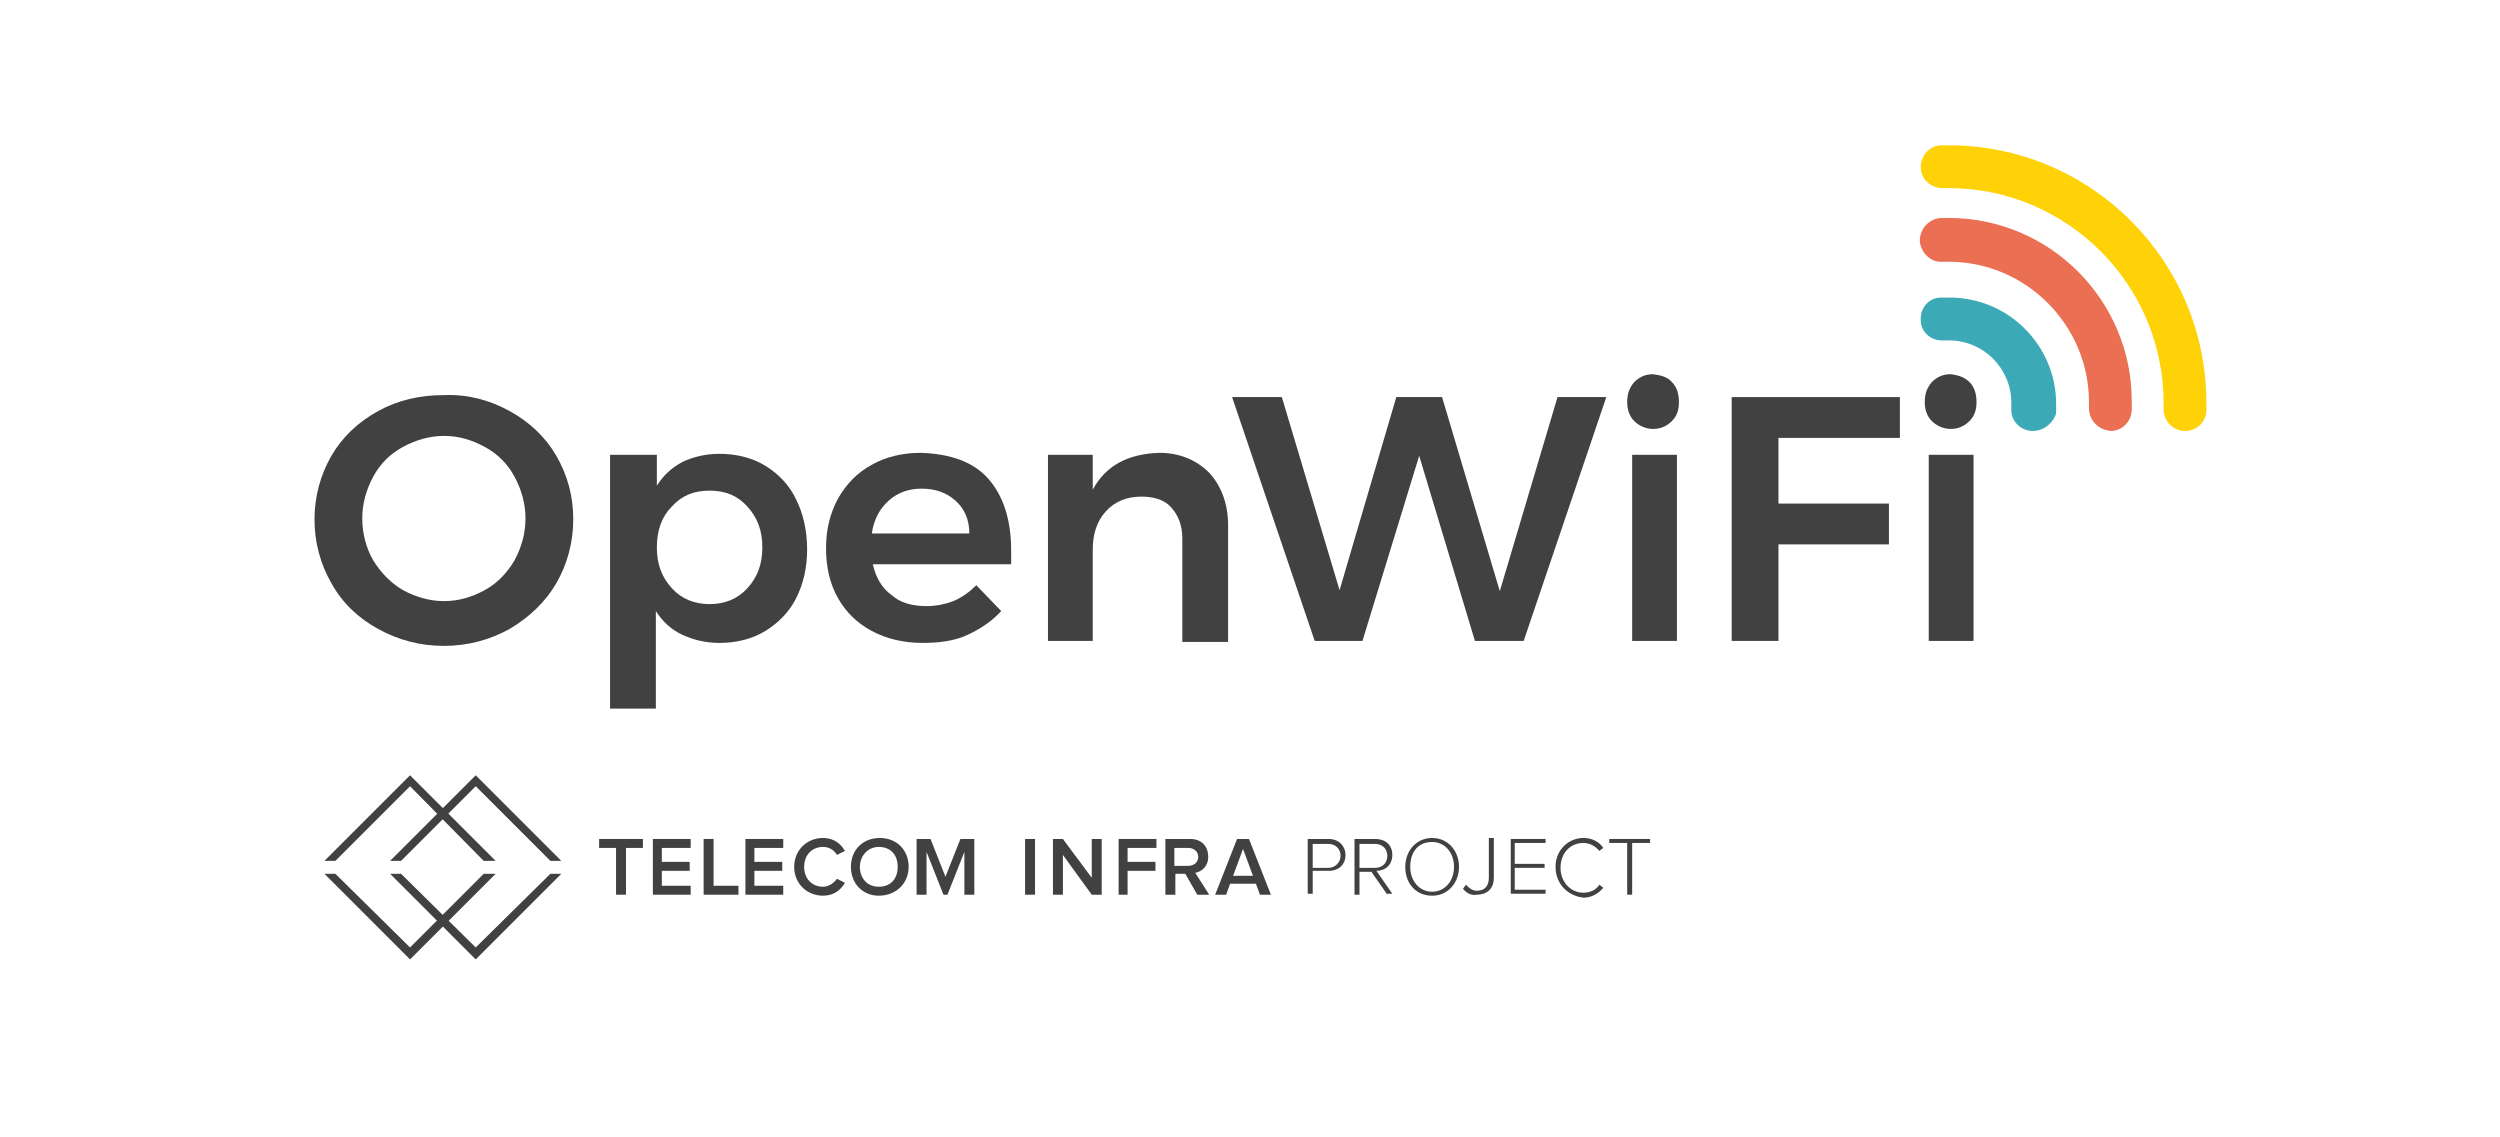
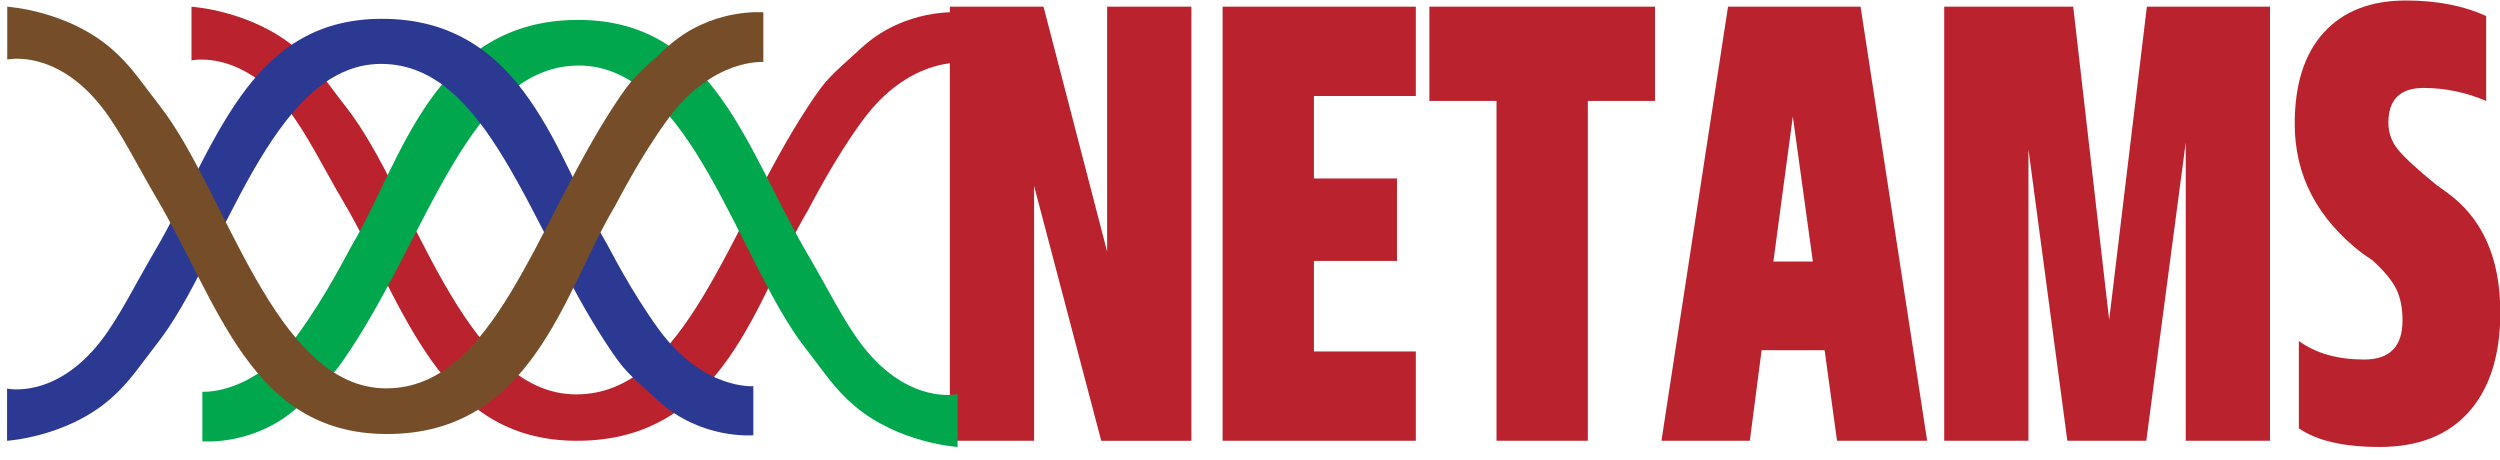
- <svg xmlns="http://www.w3.org/2000/svg" version="1.1" id="Layer_1" x="0px" y="0px" viewBox="0 0 251.2 114.2" style="enable-background:new 0 0 251.2 114.2;" xml:space="preserve">
-   <style type="text/css">
- 	.st0{fill:#FED206;}
- 	.st1{fill:#EB6F53;}
- 	.st2{fill:#3BA9B6;}
- 	.st3{fill:#414141;}
- </style>
-   <g>
-     <path class="st0" d="M219.6,43.3C219.5,43.3,219.5,43.3,219.6,43.3c-1.3,0-2.2-1-2.2-2.2c0-0.2,0-0.4,0-0.6   c0-11.9-9.7-21.6-21.6-21.6c-0.2,0-0.4,0-0.6,0c-1.2,0-2.2-0.9-2.2-2.1c0-1.2,0.9-2.2,2.1-2.2c0.2,0,0.5,0,0.7,0   c14.3,0,25.9,11.6,25.9,25.9c0,0.2,0,0.5,0,0.7C221.7,42.4,220.7,43.3,219.6,43.3z" />
-     <path class="st1" d="M212.1,43.3C212,43.3,212,43.3,212.1,43.3c-1.3-0.1-2.2-1.1-2.2-2.3c0-0.2,0-0.4,0-0.6   c0-7.7-6.3-14.1-14.1-14.1c-0.2,0-0.4,0-0.6,0c-1.2,0.1-2.2-0.9-2.3-2.1c0-1.2,0.9-2.2,2.1-2.3c0.3,0,0.5,0,0.8,0   c10.2,0,18.4,8.3,18.4,18.4c0,0.2,0,0.5,0,0.8C214.2,42.4,213.2,43.3,212.1,43.3z" />
-     <path class="st2" d="M204.3,43.3c-0.1,0-0.1,0-0.2,0c-1.2-0.1-2.1-1.1-2-2.3c0-0.2,0-0.4,0-0.5c0-3.5-2.8-6.3-6.3-6.3   c-0.1,0-0.3,0-0.5,0c-1.2,0.1-2.3-0.8-2.3-2c-0.1-1.2,0.8-2.3,2-2.3c0.3,0,0.6,0,0.9,0c5.9,0,10.7,4.8,10.7,10.7c0,0.3,0,0.5,0,0.9   C206.4,42.4,205.4,43.3,204.3,43.3z" />
-     <g>
-       <g>
-         <g>
-           <path class="st3" d="M61.9,89.9v-4.7h-1.7v-0.9h4.4v0.9h-1.7v4.7H61.9z" />
-         </g>
-         <g>
-           <path class="st3" d="M65.6,89.9v-5.6h3.8v0.9h-2.9v1.4h2.8v0.9h-2.8V89h2.9v0.9H65.6z" />
-         </g>
-         <g>
-           <path class="st3" d="M70.7,89.9v-5.6h1V89h2.5v0.9H70.7z" />
-         </g>
-         <g>
-           <path class="st3" d="M74.9,89.9v-5.6h3.8v0.9h-2.9v1.4h2.8v0.9h-2.8V89h2.9v0.9H74.9z" />
-         </g>
-         <g>
-           <path class="st3" d="M79.8,87.1c0-1.7,1.3-2.9,2.9-2.9c1.1,0,1.8,0.6,2.2,1.3l-0.8,0.4c-0.3-0.5-0.8-0.8-1.4-0.8      c-1.1,0-1.9,0.8-1.9,2c0,1.2,0.8,2,1.9,2c0.6,0,1.1-0.4,1.4-0.8l0.8,0.4c-0.4,0.7-1.1,1.3-2.2,1.3C81.1,90,79.8,88.8,79.8,87.1z      " />
-         </g>
-         <g>
-           <path class="st3" d="M85.5,87.1c0-1.7,1.2-2.9,2.9-2.9c1.7,0,2.9,1.2,2.9,2.9S90,90,88.3,90C86.7,90,85.5,88.8,85.5,87.1z       M90.2,87.1c0-1.2-0.7-2-1.9-2c-1.1,0-1.9,0.9-1.9,2c0,1.1,0.7,2,1.9,2C89.5,89.1,90.2,88.3,90.2,87.1z" />
-         </g>
-         <g>
-           <path class="st3" d="M96.9,89.9v-4.3l-1.7,4.3h-0.4l-1.7-4.3v4.3h-1v-5.6h1.4l1.5,3.8l1.5-3.8h1.4v5.6H96.9z" />
-         </g>
-         <g>
-           <path class="st3" d="M103,89.9v-5.6h1v5.6H103z" />
-         </g>
-         <g>
-           <path class="st3" d="M109.7,89.9l-2.9-4v4h-1v-5.6h1l2.9,3.9v-3.9h1v5.6H109.7z" />
-         </g>
-         <g>
-           <path class="st3" d="M112.4,89.9v-5.6h3.8v0.9h-2.9v1.4h2.8v0.9h-2.8v2.4H112.4z" />
-         </g>
-         <g>
-           <path class="st3" d="M120.3,89.9l-1.2-2.1h-1v2.1h-1v-5.6h2.5c1.1,0,1.8,0.7,1.8,1.8c0,1-0.7,1.5-1.3,1.6l1.4,2.2H120.3z       M120.4,86.1c0-0.5-0.4-0.9-1-0.9h-1.4V87h1.4C120,87,120.4,86.6,120.4,86.1z" />
-         </g>
-         <g>
-           <path class="st3" d="M126.6,89.9l-0.4-1.1h-2.6l-0.4,1.1h-1.1l2.2-5.6h1.2l2.2,5.6H126.6z M124.9,85.3l-1,2.7h2L124.9,85.3z" />
-         </g>
-         <g>
-           <path class="st3" d="M131.4,89.9v-5.6h2.1c1.1,0,1.7,0.8,1.7,1.6c0,0.9-0.6,1.6-1.7,1.6h-1.6v2.3H131.4z M134.7,86      c0-0.7-0.5-1.2-1.2-1.2h-1.6v2.4h1.6C134.2,87.2,134.7,86.6,134.7,86z" />
-         </g>
-         <g>
-           <path class="st3" d="M139.4,89.9l-1.6-2.3h-1.2v2.3h-0.5v-5.6h2.1c1,0,1.7,0.6,1.7,1.6c0,1-0.7,1.6-1.6,1.6l1.6,2.3H139.4z       M139.4,86c0-0.7-0.5-1.2-1.2-1.2h-1.6v2.4h1.6C138.9,87.2,139.4,86.7,139.4,86z" />
-         </g>
-         <g>
-           <path class="st3" d="M141.2,87.1c0-1.6,1.1-2.9,2.7-2.9c1.6,0,2.7,1.3,2.7,2.9c0,1.6-1.1,2.9-2.7,2.9      C142.3,90,141.2,88.8,141.2,87.1z M146.1,87.1c0-1.4-0.9-2.5-2.2-2.5c-1.4,0-2.2,1-2.2,2.5c0,1.4,0.9,2.5,2.2,2.5      C145.2,89.6,146.1,88.5,146.1,87.1z" />
-         </g>
-         <g>
-           <path class="st3" d="M147,89.3l0.3-0.4c0.3,0.3,0.6,0.6,1.1,0.6c0.8,0,1.2-0.5,1.2-1.3v-4h0.5v4c0,1.2-0.8,1.7-1.7,1.7      C147.9,90,147.4,89.8,147,89.3z" />
-         </g>
-         <g>
-           <path class="st3" d="M151.8,89.9v-5.6h3.5v0.4h-3.1v2.1h3v0.4h-3v2.2h3.1v0.4H151.8z" />
-         </g>
-         <g>
-           <path class="st3" d="M156.3,87.1c0-1.7,1.3-2.9,2.8-2.9c0.9,0,1.6,0.4,2,1l-0.4,0.3c-0.4-0.5-1-0.8-1.6-0.8      c-1.3,0-2.3,1-2.3,2.5c0,1.4,1,2.5,2.3,2.5c0.7,0,1.3-0.3,1.6-0.8l0.4,0.3c-0.5,0.6-1.2,1-2,1C157.5,90,156.3,88.8,156.3,87.1z" />
-         </g>
-         <g>
-           <path class="st3" d="M163.5,89.9v-5.2h-1.8v-0.4h4.1v0.4H164v5.2H163.5z" />
-         </g>
-       </g>
-       <g>
-         <polygon class="st3" points="33.7,86.5 41.2,79 48.6,86.5 49.8,86.5 41.2,77.9 32.6,86.5    " />
-         <polygon class="st3" points="48.6,87.8 41.2,95.2 33.7,87.8 32.6,87.8 41.2,96.4 49.8,87.8    " />
-         <polygon class="st3" points="40.3,86.5 47.8,79 55.3,86.5 56.4,86.5 47.8,77.9 39.2,86.5    " />
-         <polygon class="st3" points="55.3,87.8 47.8,95.2 40.3,87.8 39.2,87.8 47.8,96.4 56.4,87.8    " />
-       </g>
-     </g>
-   </g>
-   <g>
-     <path class="st3" d="M51.2,41.3c2,1.1,3.6,2.6,4.7,4.5c1.1,1.9,1.7,4,1.7,6.4c0,2.3-0.6,4.5-1.7,6.4c-1.1,1.9-2.7,3.4-4.7,4.6   c-2,1.1-4.2,1.7-6.6,1.7c-2.4,0-4.6-0.6-6.6-1.7c-2-1.1-3.6-2.6-4.7-4.6c-1.1-1.9-1.7-4.1-1.7-6.4c0-2.3,0.6-4.5,1.7-6.4   c1.1-1.9,2.7-3.4,4.7-4.5c2-1.1,4.2-1.6,6.6-1.6C47,39.6,49.2,40.2,51.2,41.3z M40.5,44.9c-1.3,0.7-2.3,1.7-3,3   c-0.7,1.3-1.1,2.7-1.1,4.2s0.4,3,1.1,4.2c0.8,1.3,1.8,2.3,3,3c1.3,0.7,2.7,1.1,4.1,1.1c1.5,0,2.8-0.4,4.1-1.1c1.3-0.7,2.3-1.8,3-3   c0.7-1.3,1.1-2.7,1.1-4.2s-0.4-2.9-1.1-4.2c-0.7-1.3-1.7-2.3-3-3c-1.3-0.7-2.6-1.1-4.1-1.1C43.2,43.8,41.8,44.2,40.5,44.9z" />
-     <path class="st3" d="M76.9,46.8c1.3,0.8,2.4,1.9,3.1,3.4c0.7,1.4,1.1,3.1,1.1,5c0,1.9-0.4,3.5-1.1,4.9c-0.7,1.4-1.8,2.5-3.1,3.3   c-1.3,0.8-2.9,1.2-4.6,1.2c-1.4,0-2.6-0.3-3.7-0.8c-1.1-0.5-2-1.3-2.7-2.4v9.8h-4.6V45.7H66v3.1c0.7-1.1,1.5-1.8,2.6-2.4   c1.1-0.5,2.3-0.8,3.7-0.8C74,45.6,75.6,46,76.9,46.8z M75.1,59.1c1-1.1,1.5-2.4,1.5-4.1c0-1.7-0.5-3-1.5-4.1   c-1-1.1-2.2-1.6-3.8-1.6c-1.6,0-2.8,0.5-3.8,1.6c-1,1-1.5,2.4-1.5,4.1c0,1.7,0.5,3,1.5,4.1c1,1.1,2.3,1.6,3.8,1.6   C72.8,60.7,74.1,60.2,75.1,59.1z" />
-     <path class="st3" d="M99.3,48.1c1.5,1.7,2.3,4.1,2.3,7.2c0,0.6,0,1.1,0,1.4H87.7c0.3,1.3,0.9,2.4,1.9,3.1c0.9,0.8,2.1,1.1,3.5,1.1   c1,0,1.9-0.2,2.7-0.5c0.9-0.4,1.6-0.9,2.3-1.6l2.5,2.6c-0.9,1-2.1,1.8-3.4,2.4c-1.3,0.6-2.8,0.8-4.5,0.8c-1.9,0-3.6-0.4-5.1-1.2   c-1.5-0.8-2.6-1.9-3.4-3.3c-0.8-1.4-1.2-3.1-1.2-5c0-1.9,0.4-3.5,1.2-5c0.8-1.4,1.9-2.6,3.4-3.4c1.4-0.8,3.1-1.2,4.9-1.2   C95.5,45.6,97.8,46.4,99.3,48.1z M97.4,53.6c0-1.4-0.5-2.5-1.4-3.3c-0.9-0.8-2-1.2-3.4-1.2c-1.3,0-2.4,0.4-3.3,1.2   c-0.9,0.8-1.5,1.9-1.7,3.3H97.4z" />
-     <path class="st3" d="M121.5,47.5c1.2,1.3,1.9,3.1,1.9,5.3v11.7h-4.6V54.1c0-1.3-0.4-2.3-1.1-3.1c-0.7-0.8-1.8-1.1-3-1.1   c-1.5,0-2.7,0.5-3.6,1.5s-1.3,2.3-1.3,3.8v9.2h-4.5V45.7h4.5v3.5c1.3-2.4,3.5-3.6,6.7-3.7C118.5,45.5,120.2,46.2,121.5,47.5z" />
-     <path class="st3" d="M156.5,39.9h4.9l-8.3,24.5h-4.9l-5.6-18.6l-5.7,18.6h-4.8l-8.3-24.5h5l5.8,19.4l5.7-19.4h4.6l5.8,19.5   L156.5,39.9z" />
-     <path class="st3" d="M168,38.4c0.5,0.5,0.7,1.2,0.7,2c0,0.8-0.2,1.4-0.7,1.9c-0.5,0.5-1.1,0.8-1.9,0.8c-0.7,0-1.4-0.3-1.9-0.8   c-0.5-0.5-0.7-1.2-0.7-1.9c0-0.8,0.2-1.4,0.7-2c0.5-0.5,1.1-0.8,1.9-0.8C166.9,37.7,167.6,37.9,168,38.4z M164,45.7h4.5v18.7H164   V45.7z" />
-     <path class="st3" d="M174,39.9h16.9l0,4.1h-12.2v6.6h11.1v4.1h-11.1v9.7H174V39.9z" />
-     <path class="st3" d="M197.9,38.4c0.5,0.5,0.7,1.2,0.7,2c0,0.8-0.2,1.4-0.7,1.9c-0.5,0.5-1.1,0.8-1.9,0.8c-0.7,0-1.4-0.3-1.9-0.8   c-0.5-0.5-0.7-1.2-0.7-1.9c0-0.8,0.2-1.4,0.7-2c0.5-0.5,1.1-0.8,1.9-0.8C196.8,37.7,197.4,37.9,197.9,38.4z M193.8,45.7h4.5v18.7   h-4.5V45.7z" />
-   </g>
-   <g>
- </g>
-   <g>
- </g>
-   <g>
- </g>
-   <g>
- </g>
-   <g>
- </g>
-   <g>
- </g>
+ <svg xmlns="http://www.w3.org/2000/svg" width="2083" height="383" viewBox="0 0 2083 383">
+   <defs>
+     <style>
+       .cls-1 {
+         fill: #ba222d;
+       }
+ 
+       .cls-1, .cls-2, .cls-3, .cls-4 {
+         fill-rule: evenodd;
+       }
+ 
+       .cls-2 {
+         fill: #00a74c;
+       }
+ 
+       .cls-3 {
+         fill: #2b3992;
+       }
+ 
+       .cls-4 {
+         fill: #754e29;
+       }
+     </style>
+   </defs>
+   <path id="netams2" class="cls-1" d="M922.467,5.579V209.663L869.457,5.579H791.415V367.246H861.6V154.9l55.955,212.35h75.1V5.579h-70.19ZM1094.75,292.846V217.413h69.21V148.7h-69.21V79.979h84.91V5.579H1018.67V367.246h160.99v-74.4h-84.91ZM1378.94,84.113V5.579H1190.95V84.113h55.95V367.246h76.08V84.113h55.96Zm226.75,283.133L1550.23,5.579H1439.79l-55.46,361.667h73.62l9.82-75.433h52.52l10.31,75.433h75.09Zm-95.22-149.317h-32.88l16.19-120.9Zm278.3-212.35L1757.35,266.5,1727.41,5.579H1619.92V367.246h70.19V124.413l32.4,242.833h65.77l32.88-248.517V367.246h70.19V5.579H1788.77Zm193.87,366.834q48.6,0,74.61-29.45t26.01-82.667q0-68.709-45.65-100.75l-7.85-5.683q-24.06-19.63-31.9-29.45A34.593,34.593,0,0,1,1990,102.2q0-28.929,29.45-28.933a131.865,131.865,0,0,1,52.03,10.85V13.329Q2043.01,0.421,2004.73.413q-44.175,0-68.47,26.608t-24.3,76.208q0,64.591,56.45,107.984l8.34,5.683q14.73,13.442,19.88,24.025t5.15,26.092q0,32.55-31.9,32.55-33.39,0-54.48-15.5v72.85q22.56,15.5,67.24,15.5h0Z" />
+   <path id="red1" class="cls-1" d="M159.565,50.338c0-.006,41.237-9.475,80.333,40.675,15.626,20.045,30.158,49.794,45.759,76.266,52.719,89.456,79.818,199.358,194.222,199.974C604.2,367.921,630.73,246.184,673.085,175.413c2.084-3.483,21.493-42.309,45.759-75.249,37.58-51.013,80.333-47.793,80.333-47.793V10.33S754.5,6.28,717.827,39.819C691.055,64.306,689.1,64.587,673.085,88.979,606.5,190.406,571.3,328.876,479.879,328.611c-94.464-.275-135.4-167.7-191.172-238.965-15.99-20.431-24.458-34.386-41.483-48.938C209.716,8.652,159.565,5.6,159.565,5.6V50.338Z" />
+   <path id="green1" class="cls-2" d="M797.861,328.38c0,0.006-40.569,9.322-79.032-40.016-15.373-19.72-29.67-48.987-45.018-75.031C621.945,125.325,595.285,17.2,482.733,16.6c-122.3-.658-148.408,119.108-190.077,188.733-2.05,3.426-21.145,41.624-45.018,74.03-36.972,50.188-79.032,47.019-79.032,47.019V367.74s43.958,3.984,80.033-29.012c26.338-24.091,28.263-24.366,44.017-48.363C358.165,190.579,392.793,54.352,482.733,54.613c92.935,0.27,133.206,164.986,188.077,235.1,15.731,20.1,24.062,33.83,40.812,48.145,36.9,31.537,86.239,34.545,86.239,34.545V328.38Z" />
+   <path id="blue1" class="cls-3" d="M5.894,323.755s40.088,9.211,78.094-39.541c15.191-19.486,29.318-48.406,44.484-74.141,51.25-86.963,77.594-193.8,188.81-194.4C438.136,15.022,463.93,133.366,505.1,202.165c2.026,3.386,20.894,41.13,44.484,73.152,36.534,49.592,78.094,46.461,78.094,46.461v40.869s-43.436,3.937-79.082-28.667c-26.026-23.805-27.929-24.077-43.5-47.789-64.731-98.6-98.948-233.213-187.821-232.954C225.45,53.5,185.657,216.265,131.438,285.542,115.893,305.4,107.661,318.97,91.11,333.116,54.647,364.279,5.894,367.25,5.894,367.25V323.755Z" />
+   <path id="brown1" class="cls-4" d="M6.036,49.639c0-.006,40.617-9.327,79.125,40.042,15.391,19.732,29.706,49.018,45.072,75.077,51.927,88.064,78.618,196.255,191.3,196.861,122.45,0.658,148.584-119.183,190.3-188.852,2.053-3.429,21.17-41.65,45.072-74.077,37.015-50.219,79.125-47.049,79.125-47.049V10.255s-44.01-3.987-80.127,29.03c-26.369,24.106-28.3,24.382-44.07,48.394-65.585,99.848-100.254,236.163-190.3,235.9-93.044-.27-133.362-165.09-188.3-235.244-15.75-20.113-24.091-33.851-40.861-48.176C55.434,8.6,6.036,5.593,6.036,5.593V49.639Z" />
</svg>
